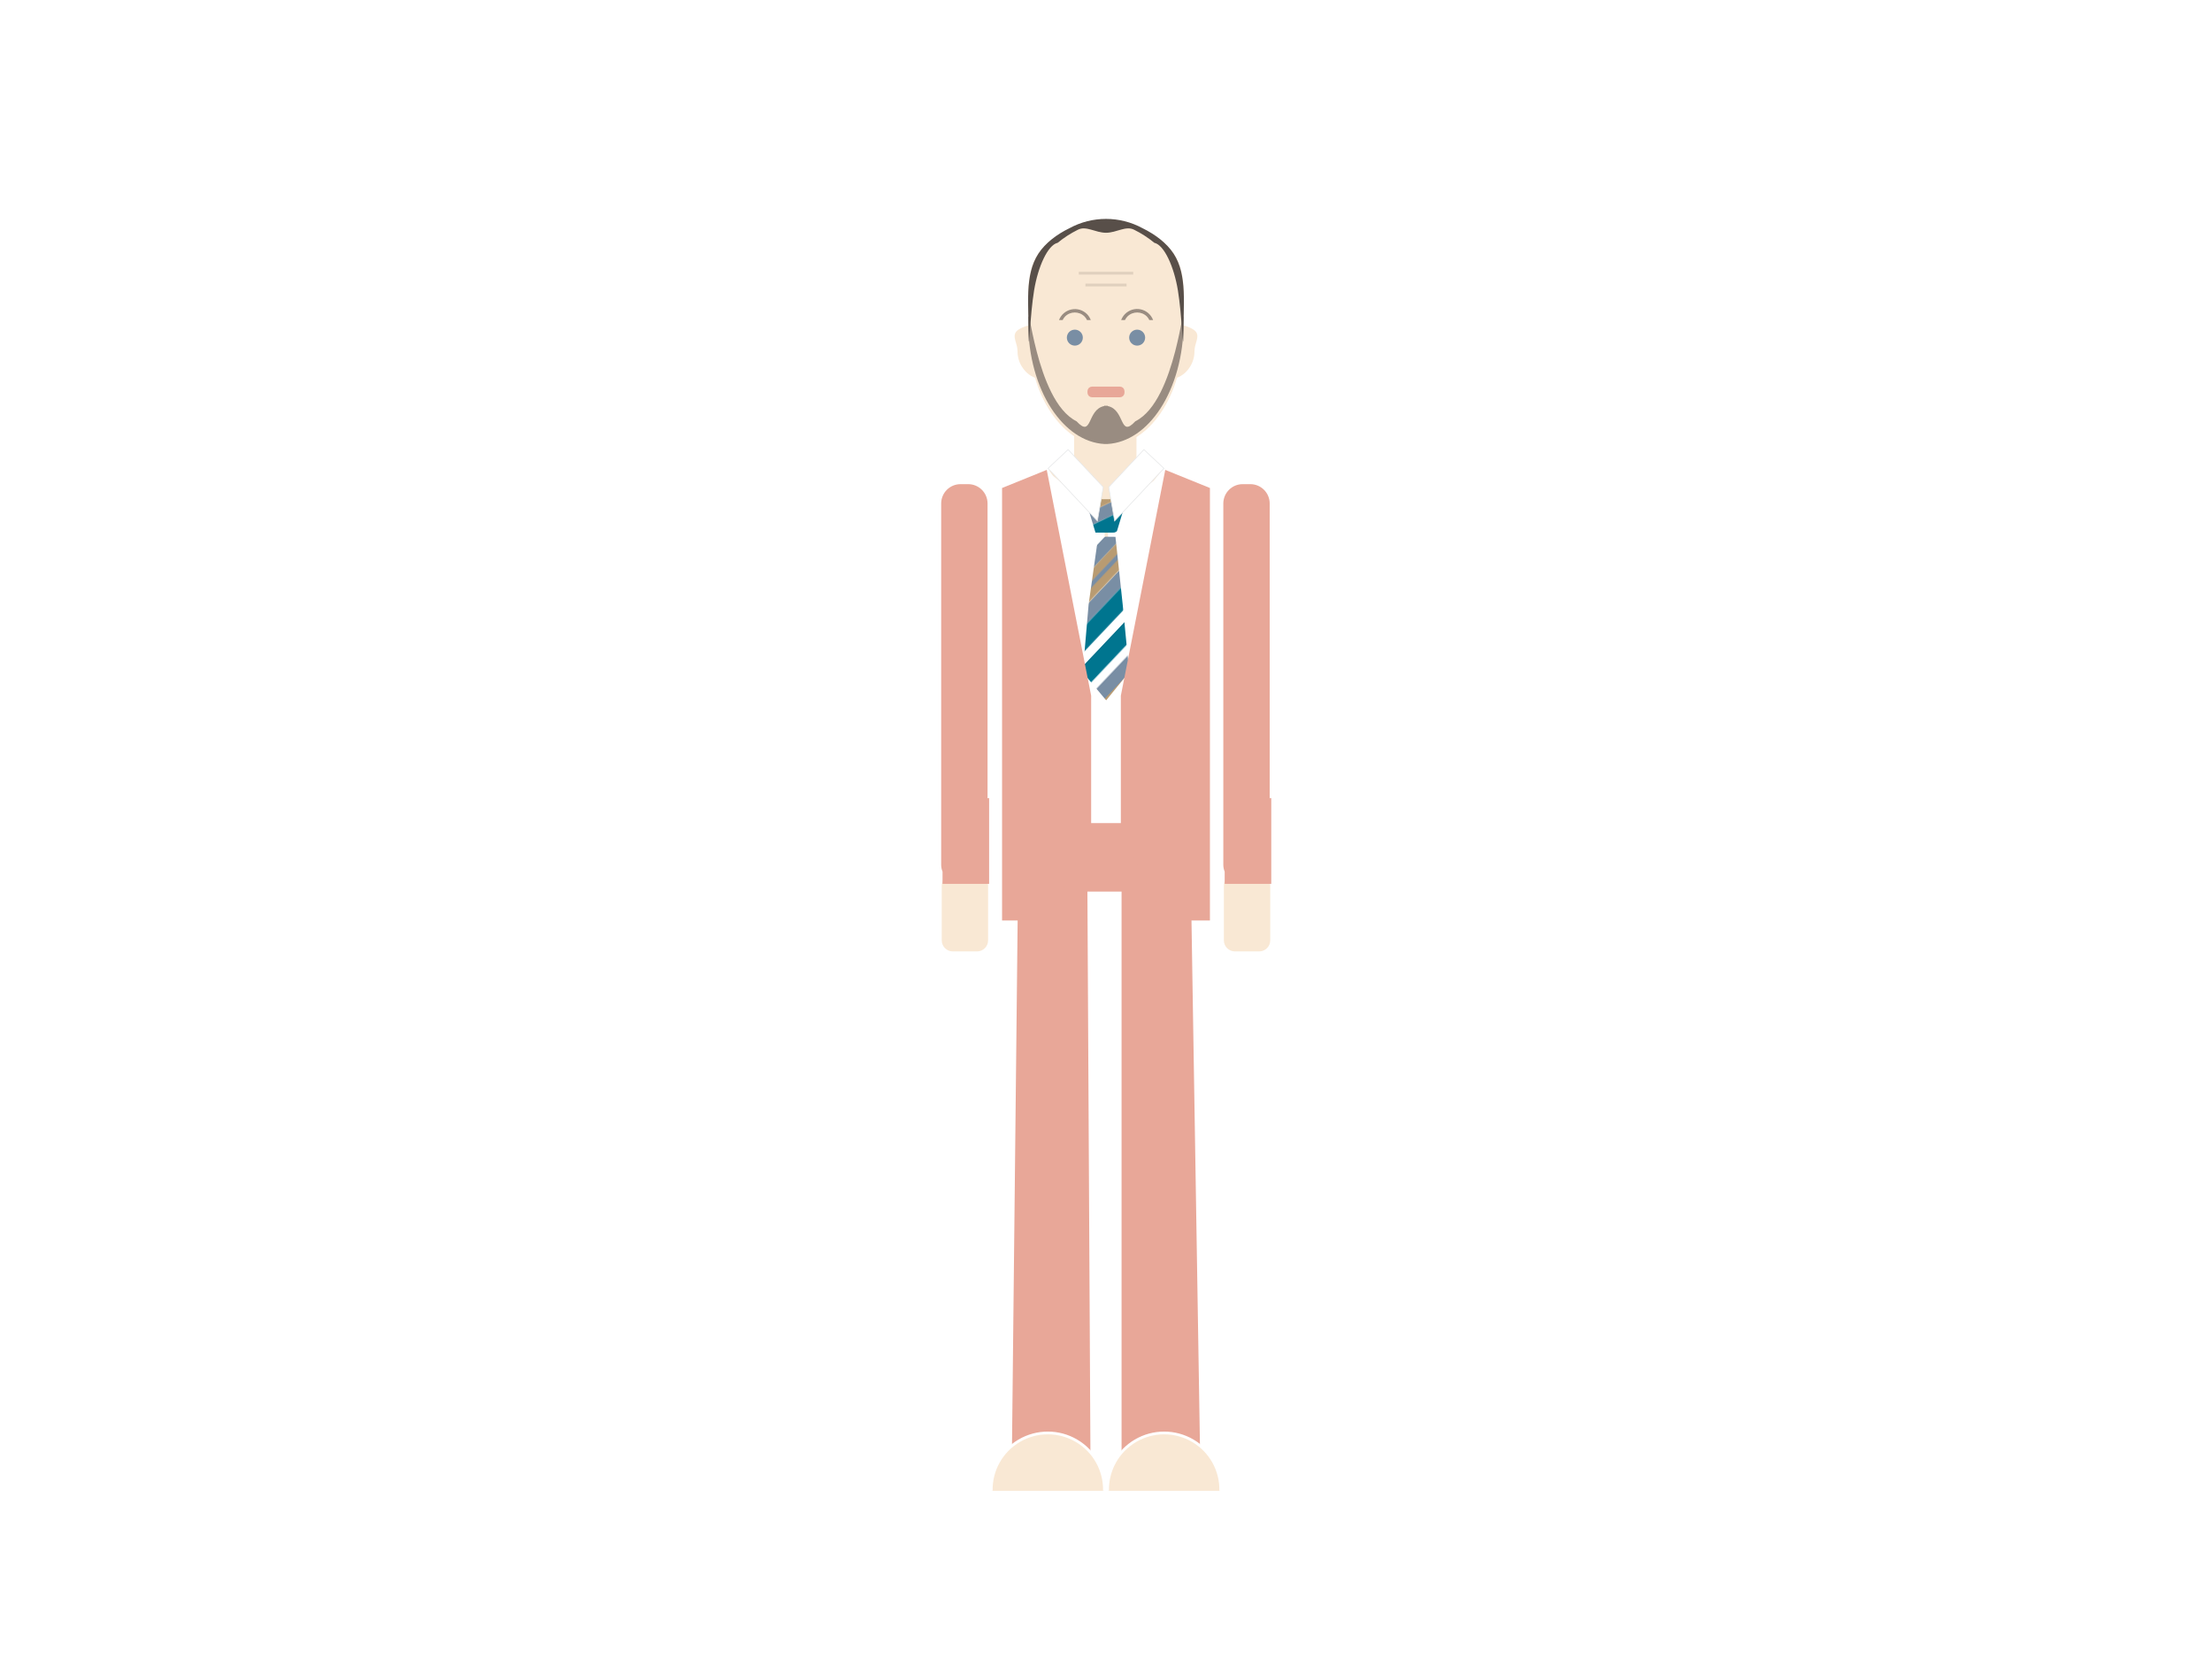
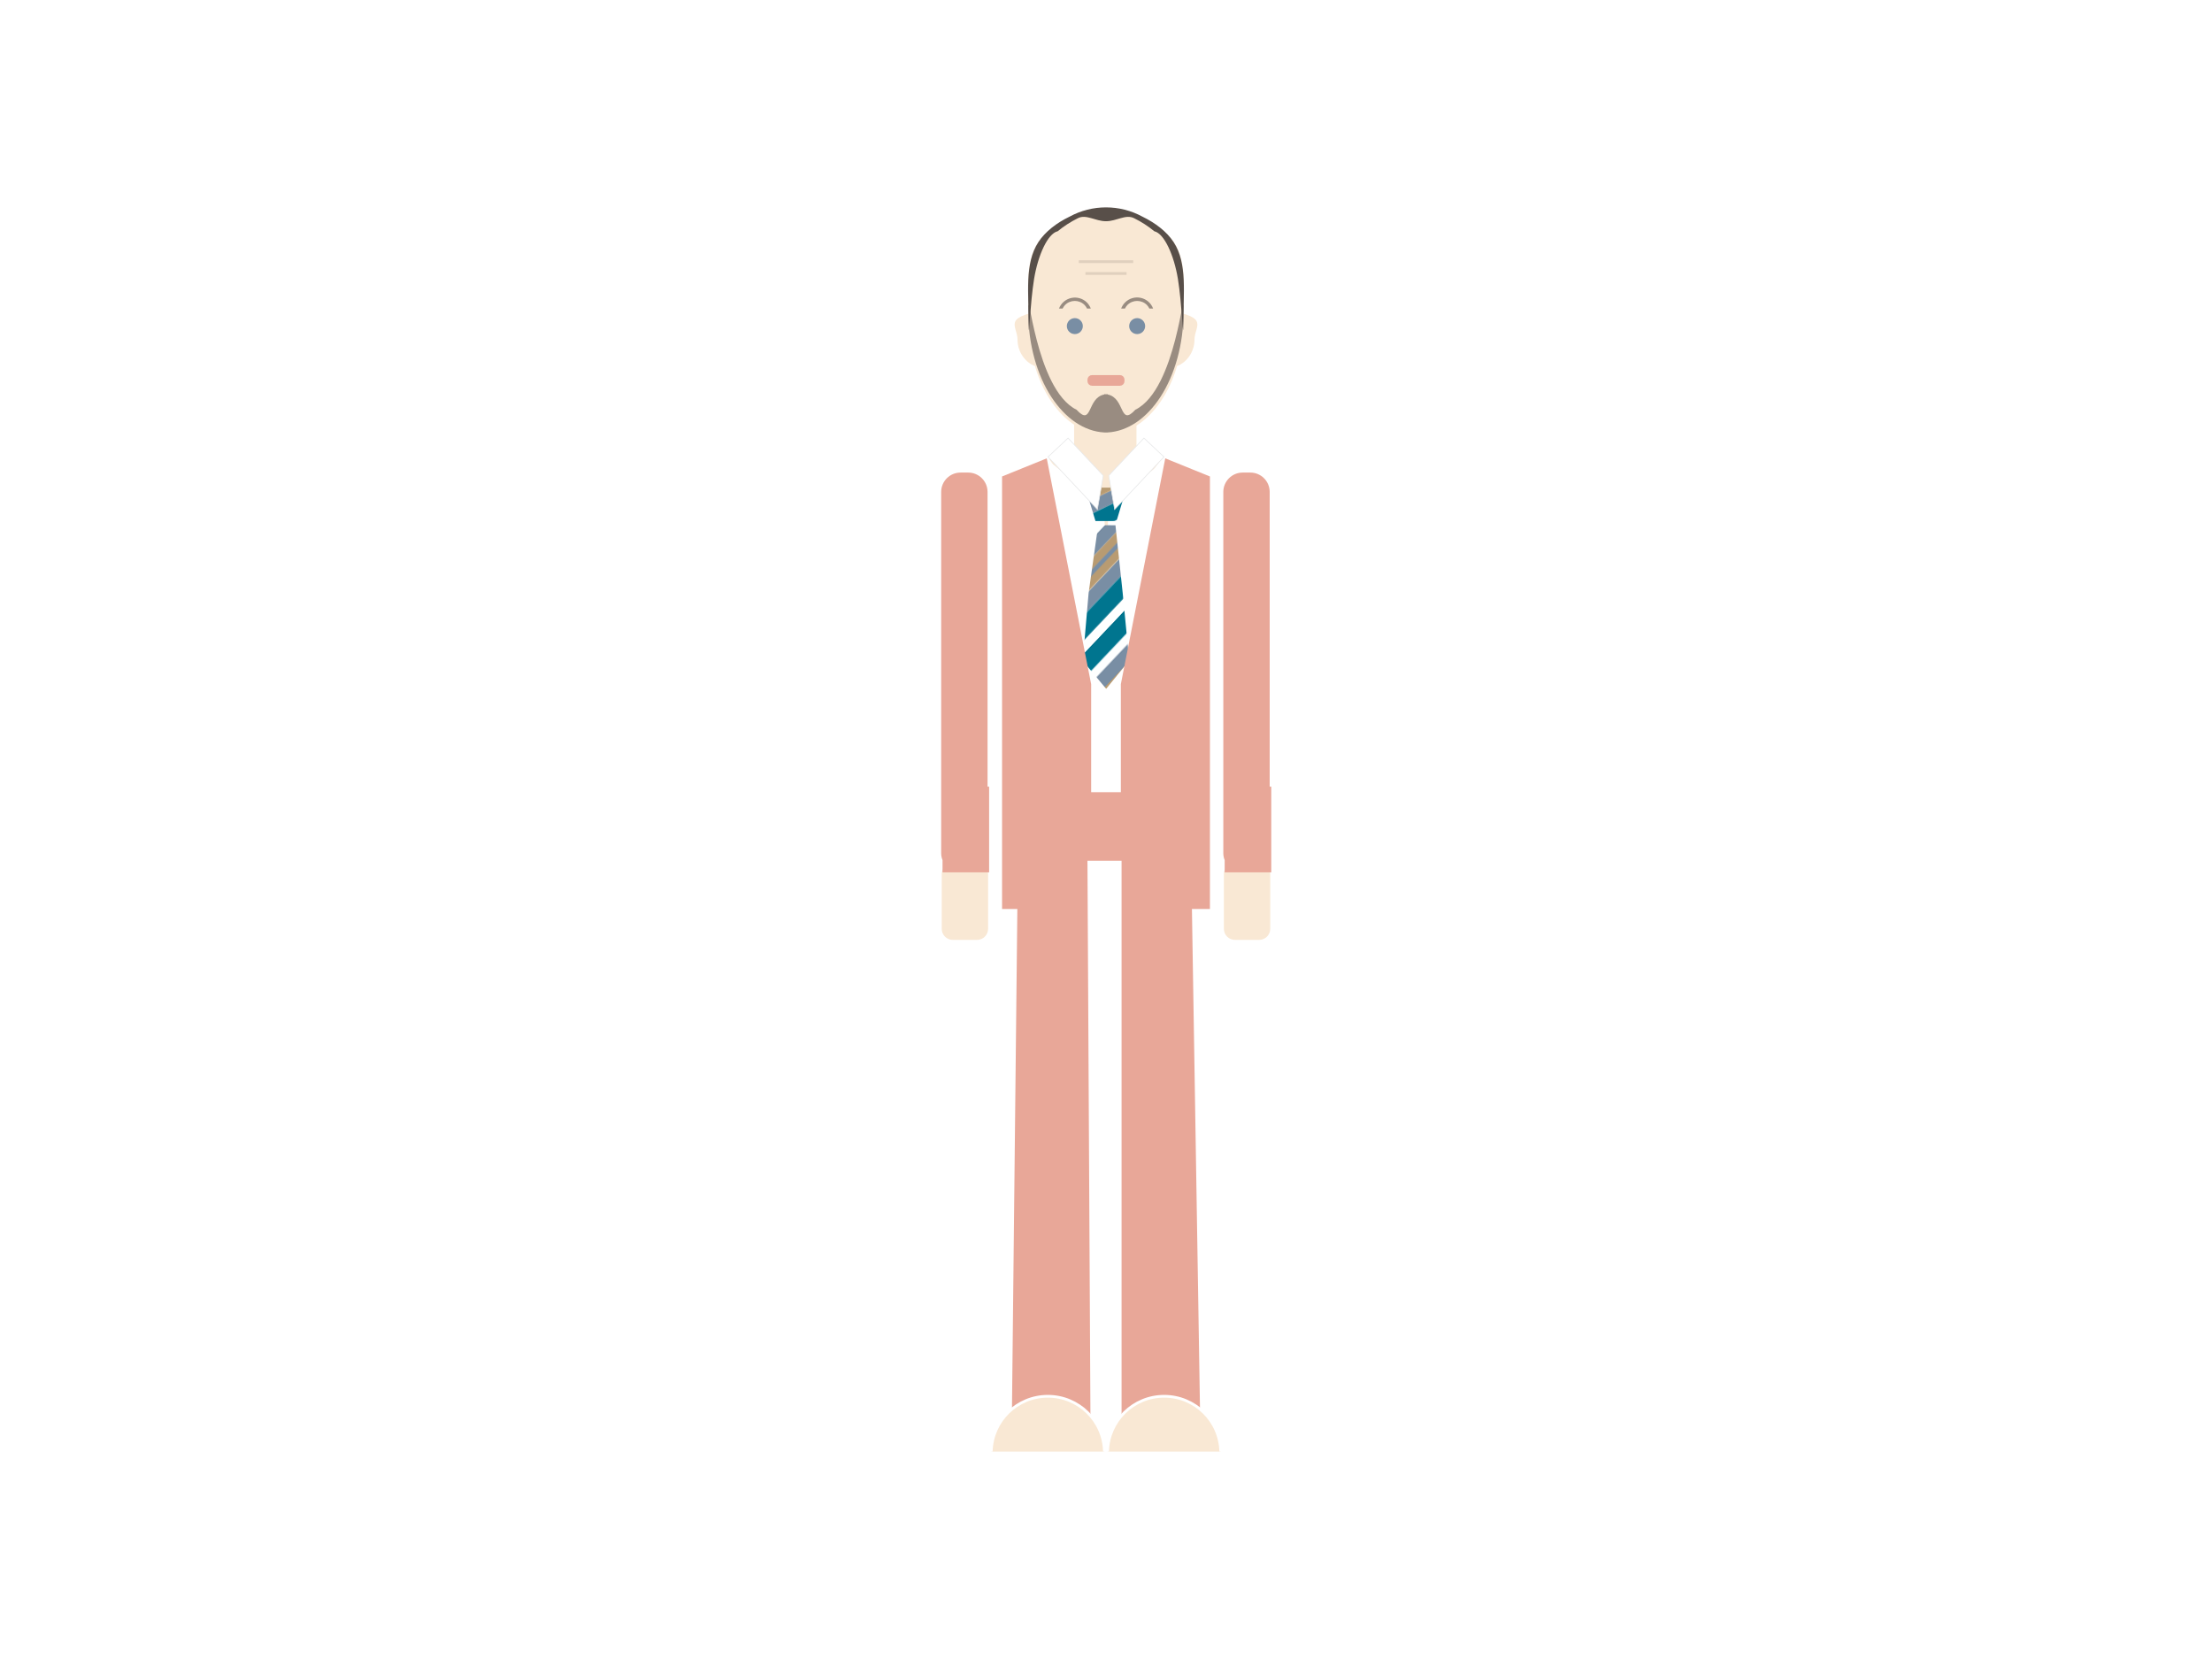
<svg xmlns="http://www.w3.org/2000/svg" id="Layer_1" data-name="Layer 1" viewBox="0 0 800 600">
  <defs>
    <style>.cls-1,.cls-9{fill:none;}.cls-2{fill:#00758f;}.cls-3{fill:#b89b72;}.cls-4{fill:#feffff;}.cls-5{fill:#798ea4;}.cls-16,.cls-6{fill:#fff;}.cls-12,.cls-7{fill:#f9e8d4;}.cls-11,.cls-8{fill:#e8a798;}.cls-9{stroke:#e0d0be;}.cls-11,.cls-12,.cls-16,.cls-9{stroke-miterlimit:10;}.cls-10,.cls-13{fill:#584f49;}.cls-10{opacity:0.6;}.cls-11{stroke:#e8a798;}.cls-12{stroke:#fff;}.cls-14{fill:url(#New_Pattern_Swatch_5);}.cls-15{fill:url(#New_Pattern_Swatch_5-3);}.cls-16{stroke:#e6e7e8;stroke-width:0.25px;}</style>
-     <pattern id="New_Pattern_Swatch_5" data-name="New Pattern Swatch 5" width="50" height="50" patternTransform="translate(-101.77 40.74) rotate(-46.59) scale(1.24)" patternUnits="userSpaceOnUse" viewBox="0 0 50 50">
+     <pattern id="New_Pattern_Swatch_5" data-name="New Pattern Swatch 5" width="50" height="50" patternTransform="translate(-101.77 36.58) rotate(-46.59) scale(1.24)" patternUnits="userSpaceOnUse" viewBox="0 0 50 50">
      <rect class="cls-1" width="50" height="50" />
      <rect class="cls-2" width="50" height="5.02" />
      <rect class="cls-3" y="11.13" width="50" height="2.51" />
      <rect class="cls-4" y="5.16" width="50" height="2.51" />
      <rect class="cls-5" y="7.4" width="50" height="3.76" />
      <rect class="cls-3" y="14.67" width="50" height="2.51" />
      <rect class="cls-5" y="17.26" width="50" height="3.76" />
      <rect class="cls-5" y="13.53" width="50" height="1.25" />
      <rect class="cls-2" y="21.02" width="50" height="5.02" />
      <rect class="cls-4" y="26.18" width="50" height="2.51" />
      <rect class="cls-3" y="32.45" width="50" height="2.51" />
      <rect class="cls-4" y="26.47" width="50" height="2.51" />
      <rect class="cls-5" y="28.71" width="50" height="3.76" />
      <rect class="cls-3" y="35.98" width="50" height="2.51" />
      <rect class="cls-5" y="38.57" width="50" height="3.76" />
      <rect class="cls-5" y="34.84" width="50" height="1.25" />
      <rect class="cls-2" y="42.33" width="50" height="5.02" />
      <rect class="cls-4" y="47.49" width="50" height="2.51" />
    </pattern>
-     <pattern id="New_Pattern_Swatch_5-3" data-name="New Pattern Swatch 5" width="50" height="50" patternTransform="matrix(0.87, -0.42, 0.32, 1.16, -3.53, -1.98)" patternUnits="userSpaceOnUse" viewBox="0 0 50 50">
+     <pattern id="New_Pattern_Swatch_5-3" data-name="New Pattern Swatch 5" width="50" height="50" patternTransform="matrix(0.87, -0.42, 0.32, 1.16, -3.53, -6.15)" patternUnits="userSpaceOnUse" viewBox="0 0 50 50">
      <rect class="cls-1" width="50" height="50" />
      <rect class="cls-2" width="50" height="5.02" />
      <rect class="cls-3" y="11.13" width="50" height="2.51" />
      <rect class="cls-4" y="5.16" width="50" height="2.51" />
      <rect class="cls-5" y="7.4" width="50" height="3.76" />
      <rect class="cls-3" y="14.67" width="50" height="2.51" />
      <rect class="cls-5" y="17.26" width="50" height="3.76" />
      <rect class="cls-5" y="13.53" width="50" height="1.25" />
      <rect class="cls-2" y="21.02" width="50" height="5.02" />
      <rect class="cls-4" y="26.18" width="50" height="2.51" />
      <rect class="cls-3" y="32.45" width="50" height="2.51" />
      <rect class="cls-4" y="26.47" width="50" height="2.51" />
      <rect class="cls-5" y="28.71" width="50" height="3.76" />
      <rect class="cls-3" y="35.98" width="50" height="2.51" />
      <rect class="cls-5" y="38.57" width="50" height="3.76" />
      <rect class="cls-5" y="34.84" width="50" height="1.25" />
      <rect class="cls-2" y="42.33" width="50" height="5.02" />
      <rect class="cls-4" y="47.49" width="50" height="2.51" />
    </pattern>
  </defs>
  <rect class="cls-6" width="800" height="600" />
-   <rect class="cls-7" x="442.63" y="316.27" width="16.77" height="27.82" rx="4" />
-   <path class="cls-8" d="M459.2,288.68V182a7,7,0,0,0-7-6.9h-2.77a7,7,0,0,0-7,6.9V312.76a6.64,6.64,0,0,0,.49,2.48v4.42h16.85v-31Z" />
-   <rect class="cls-7" x="340.59" y="316.27" width="16.77" height="27.82" rx="4" />
-   <path class="cls-8" d="M357.16,288.68V182a7,7,0,0,0-7-6.9h-2.77a7,7,0,0,0-7,6.9V312.76a6.64,6.64,0,0,0,.49,2.48v4.42h16.85v-31Z" />
-   <polygon class="cls-8" points="394.37 525.92 365.97 525.92 368.45 295.27 393.13 295.27 394.37 525.92" />
-   <polygon class="cls-8" points="434.03 525.92 405.63 525.92 405.63 295.27 430.31 295.27 434.03 525.92" />
-   <rect class="cls-6" x="367.39" y="244.85" width="65.22" height="65.22" />
-   <polygon class="cls-7" points="420.04 170.11 398.99 199.29 379.45 170.11 388.47 170.11 388.47 157.34 399.74 157.34 411.02 157.34 411.02 170.11 420.04 170.11" />
-   <path class="cls-7" d="M427.94,120.51c0,11.28-3.13,21.49-8.18,28.88s-12,12-19.76,12-14.7-4.57-19.76-12-8.18-17.6-8.18-28.88S370.49,99,375.54,91.64s16.74-12,24.46-12,19.4,4.57,24.46,12S427.94,109.24,427.94,120.51Z" />
-   <path class="cls-7" d="M432,127a10.5,10.5,0,0,1-2.78,7.19,9,9,0,0,1-13.41,0,10.69,10.69,0,0,1,0-14.38,9.13,9.13,0,0,1,6.7-3c2.62,0,8.13,1.13,9.85,3S432,124.15,432,127Z" />
-   <path class="cls-7" d="M368,127a10.5,10.5,0,0,0,2.78,7.19,9,9,0,0,0,13.41,0,10.69,10.69,0,0,0,0-14.38,9.13,9.13,0,0,0-6.7-3c-2.62,0-8.13,1.13-9.85,3S368,124.15,368,127Z" />
-   <circle class="cls-5" cx="388.73" cy="122.11" r="2.89" />
-   <circle class="cls-5" cx="411.27" cy="122.11" r="2.89" />
-   <line class="cls-9" x1="390.16" y1="98.8" x2="409.84" y2="98.8" />
-   <line class="cls-9" x1="392.56" y1="103.08" x2="407.44" y2="103.08" />
-   <path class="cls-10" d="M384.31,115.76a5.09,5.09,0,0,1,.91-1.32,5,5,0,0,1,7,0,4.89,4.89,0,0,1,.92,1.32h1.36a6.27,6.27,0,0,0-1.4-2.19A6.17,6.17,0,0,0,383,115.76Z" />
-   <path class="cls-10" d="M406.85,115.76a4.89,4.89,0,0,1,.92-1.32,5,5,0,0,1,7,0,5.09,5.09,0,0,1,.91,1.32h1.36a6.17,6.17,0,0,0-10.16-2.19,6.27,6.27,0,0,0-1.4,2.19Z" />
-   <rect class="cls-11" x="393.8" y="140.32" width="12.39" height="2.86" rx="1.15" />
-   <path class="cls-10" d="M410.61,152.36c-5.79,6.31-3.64-4.26-10-5.51v-.13a5,5,0,0,1-1.26,0v.13c-6.34,1.25-4.19,11.82-10,5.51-15.09-7.45-17.49-47.86-17.49-35.72s3.2,23.14,8.38,31.1c5,7.61,11.71,12.43,19.2,12.84v0l.52,0,.52,0v0c7.49-.41,14.25-5.23,19.2-12.84,5.18-8,8.38-19,8.38-31.1S425.7,144.91,410.61,152.36Z" />
-   <path class="cls-12" d="M400.57,539.17a20.47,20.47,0,1,1,40.93,0" />
-   <path class="cls-12" d="M399.43,539.17a20.47,20.47,0,1,0-40.93,0" />
-   <path class="cls-13" d="M428.1,105.4c-.24-5.14-1.11-9.77-3.64-13.65s-6.72-7-11.23-9.21a27.65,27.65,0,0,0-26.46,0c-4.51,2.18-8.7,5.32-11.23,9.21s-3.4,8.51-3.64,13.65.16,10.79.16,16.72.52-8.44,1.93-17.06,4.95-16.45,8.53-17.25a38.07,38.07,0,0,1,7.27-4.7c3-1.6,6.35,1.07,10.21,1.07s7.17-2.67,10.21-1.07a37.76,37.76,0,0,1,7.27,4.7c3.58.8,7.12,8.63,8.53,17.25s1.93,23,1.93,17.06S428.34,110.54,428.1,105.4Z" />
-   <polygon class="cls-6" points="400.57 313.64 378.13 313.64 378.13 169.94 399.46 187.09 400.57 313.64" />
-   <polygon class="cls-6" points="399.79 313.64 422.24 313.64 422.24 169.94 400.9 187.09 399.79 313.64" />
-   <polygon class="cls-6" points="399.69 313.64 422.14 313.64 422.14 169.94 400.81 187.09 399.69 313.64" />
-   <polygon class="cls-14" points="408.4 243.06 400.06 253.28 391.6 243.15 393.71 218.64 397.18 194.07 399.74 194.11 403.42 194.15 406.03 218.58 408.4 243.06" />
-   <polygon class="cls-15" points="403.81 192.61 396.19 192.61 392.56 180.54 407.44 180.54 403.81 192.61" />
-   <polygon class="cls-16" points="399.02 176.18 386.28 162.61 379.04 169.4 396.88 188.41 399.02 176.18" />
-   <polygon class="cls-16" points="400.98 176.18 413.72 162.61 420.96 169.4 403.12 188.41 400.98 176.18" />
-   <polygon class="cls-8" points="431.34 322.46 369.38 322.46 368.14 297.68 430.1 297.68 431.34 322.46" />
-   <polygon class="cls-8" points="394.63 301.12 378.52 332.91 362.41 332.91 362.41 251.6 362.41 176.49 378.57 169.94 394.63 251.6 394.63 301.12" />
-   <polygon class="cls-8" points="405.37 301.12 421.48 332.91 437.59 332.91 437.59 251.6 437.59 176.49 421.43 169.94 405.37 251.6 405.37 301.12" />
+   <rect class="cls-7" x="442.63" y="312.1" width="16.77" height="27.82" rx="4" />
+   <path class="cls-8" d="M459.2,284.51V177.81a7,7,0,0,0-7-6.9h-2.77a7,7,0,0,0-7,6.9V308.59a6.64,6.64,0,0,0,.49,2.48v4.42h16.85v-31Z" />
+   <rect class="cls-7" x="340.59" y="312.1" width="16.77" height="27.82" rx="4" />
+   <path class="cls-8" d="M357.16,284.51V177.81a7,7,0,0,0-7-6.9h-2.77a7,7,0,0,0-7,6.9V308.59a6.64,6.64,0,0,0,.49,2.48v4.42h16.85v-31Z" />
+   <polygon class="cls-8" points="394.37 511.75 365.97 511.75 368.45 281.1 393.13 281.1 394.37 511.75" />
+   <polygon class="cls-8" points="434.03 511.75 405.63 511.75 405.63 281.1 430.31 281.1 434.03 511.75" />
+   <rect class="cls-6" x="367.39" y="240.68" width="65.22" height="65.22" />
+   <polygon class="cls-7" points="420.04 165.94 398.99 195.12 379.45 165.94 388.47 165.94 388.47 153.17 399.74 153.17 411.02 153.17 411.02 165.94 420.04 165.94" />
+   <path class="cls-7" d="M427.94,116.35c0,11.27-3.13,21.48-8.18,28.87s-12,12-19.76,12-14.7-4.57-19.76-12-8.18-17.6-8.18-28.87-1.57-21.49,3.48-28.88,16.74-12,24.46-12,19.4,4.57,24.46,12S427.94,105.07,427.94,116.35Z" />
+   <path class="cls-7" d="M432,122.78a10.5,10.5,0,0,1-2.78,7.19,9,9,0,0,1-13.41,0,10.69,10.69,0,0,1,0-14.38,9.13,9.13,0,0,1,6.7-3c2.62,0,8.13,1.13,9.85,3S432,120,432,122.78Z" />
+   <path class="cls-7" d="M368,122.78a10.5,10.5,0,0,0,2.78,7.19,9,9,0,0,0,13.41,0,10.69,10.69,0,0,0,0-14.38,9.13,9.13,0,0,0-6.7-3c-2.62,0-8.13,1.13-9.85,3S368,120,368,122.78Z" />
+   <circle class="cls-5" cx="388.73" cy="117.94" r="2.89" />
+   <circle class="cls-5" cx="411.27" cy="117.94" r="2.89" />
+   <line class="cls-9" x1="390.16" y1="94.63" x2="409.84" y2="94.63" />
+   <line class="cls-9" x1="392.56" y1="98.91" x2="407.44" y2="98.91" />
+   <path class="cls-10" d="M384.31,111.59a5.09,5.09,0,0,1,.91-1.32,5,5,0,0,1,7,0,4.89,4.89,0,0,1,.92,1.32h1.36a6.27,6.27,0,0,0-1.4-2.19A6.17,6.17,0,0,0,383,111.59Z" />
+   <path class="cls-10" d="M406.85,111.59a4.89,4.89,0,0,1,.92-1.32,5,5,0,0,1,7,0,5.09,5.09,0,0,1,.91,1.32h1.36a6.17,6.17,0,0,0-10.16-2.19,6.27,6.27,0,0,0-1.4,2.19Z" />
+   <rect class="cls-11" x="393.8" y="136.15" width="12.39" height="2.86" rx="1.15" />
+   <path class="cls-10" d="M410.61,148.19c-5.79,6.31-3.64-4.26-10-5.51v-.13a5,5,0,0,1-1.26,0v.13c-6.34,1.25-4.19,11.82-10,5.51-15.09-7.45-17.49-47.86-17.49-35.72s3.2,23.14,8.38,31.1c5,7.61,11.71,12.44,19.2,12.84v0l.52,0,.52,0v0c7.49-.4,14.25-5.23,19.2-12.84,5.18-8,8.38-18.95,8.38-31.1S425.7,140.74,410.61,148.19Z" />
+   <path class="cls-12" d="M400.57,525a20.47,20.47,0,0,1,40.93,0" />
+   <path class="cls-12" d="M399.43,525a20.47,20.47,0,0,0-40.93,0" />
+   <path class="cls-13" d="M428.1,101.23c-.24-5.14-1.11-9.76-3.64-13.65s-6.72-7-11.23-9.2a27.58,27.58,0,0,0-26.46,0c-4.51,2.17-8.7,5.31-11.23,9.2s-3.4,8.51-3.64,13.65.16,10.79.16,16.72.52-8.44,1.93-17.06,4.95-16.44,8.53-17.25a38.07,38.07,0,0,1,7.27-4.7c3-1.6,6.35,1.07,10.21,1.07s7.17-2.67,10.21-1.07a37.76,37.76,0,0,1,7.27,4.7c3.58.81,7.12,8.63,8.53,17.25s1.93,23,1.93,17.06S428.34,106.37,428.1,101.23Z" />
+   <polygon class="cls-6" points="400.57 309.47 378.13 309.47 378.13 165.77 399.46 182.92 400.57 309.47" />
+   <polygon class="cls-6" points="399.79 309.47 422.24 309.47 422.24 165.77 400.9 182.92 399.79 309.47" />
+   <polygon class="cls-6" points="399.69 309.47 422.14 309.47 422.14 165.77 400.81 182.92 399.69 309.47" />
+   <polygon class="cls-14" points="408.4 238.89 400.06 249.12 391.6 238.98 393.71 214.47 397.18 189.9 399.74 189.94 403.42 189.98 406.03 214.41 408.4 238.89" />
+   <polygon class="cls-15" points="403.81 188.44 396.19 188.44 392.56 176.37 407.44 176.37 403.81 188.44" />
+   <polygon class="cls-16" points="399.02 172.01 386.28 158.44 379.04 165.24 396.88 184.24 399.02 172.01" />
+   <polygon class="cls-16" points="400.98 172.01 413.72 158.44 420.96 165.24 403.12 184.24 400.98 172.01" />
+   <polygon class="cls-8" points="431.34 311.3 369.38 311.3 368.14 286.51 430.1 286.51 431.34 311.3" />
+   <polygon class="cls-8" points="394.63 296.95 378.52 328.74 362.41 328.74 362.41 247.43 362.41 172.32 378.57 165.77 394.63 247.43 394.63 296.95" />
+   <polygon class="cls-8" points="405.37 296.95 421.48 328.74 437.59 328.74 437.59 247.43 437.59 172.32 421.43 165.77 405.37 247.43 405.37 296.95" />
</svg>
